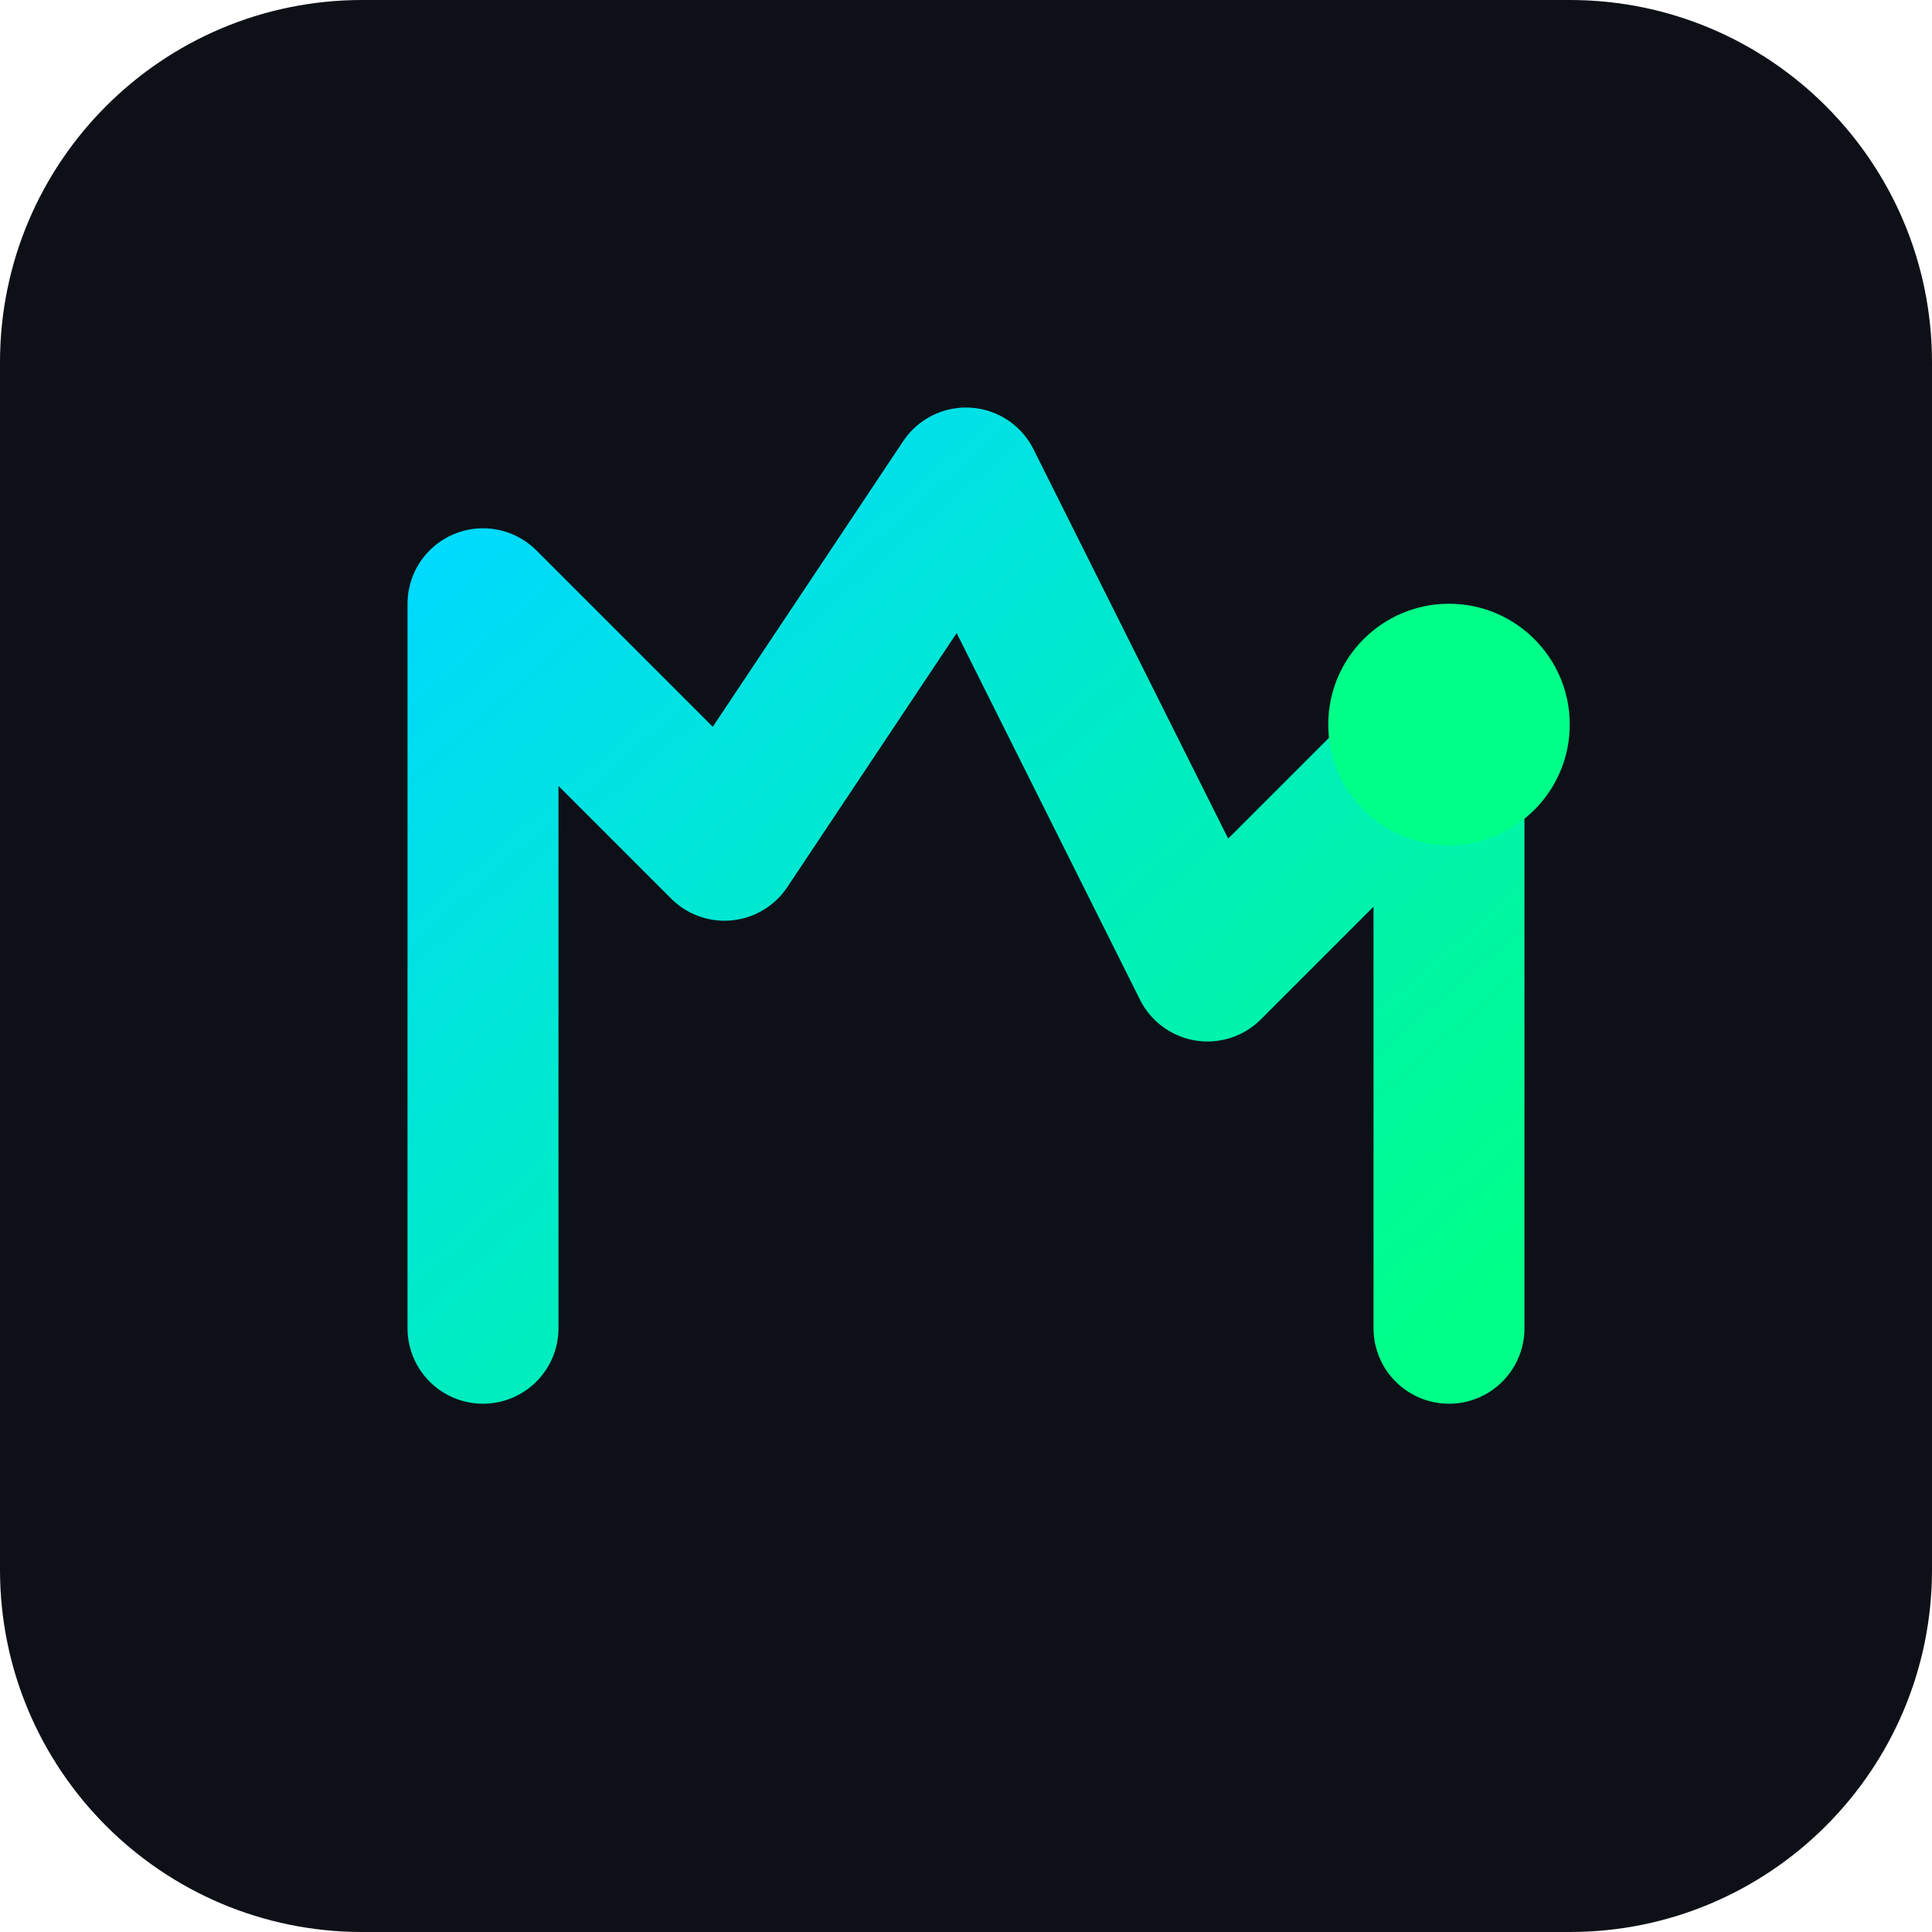
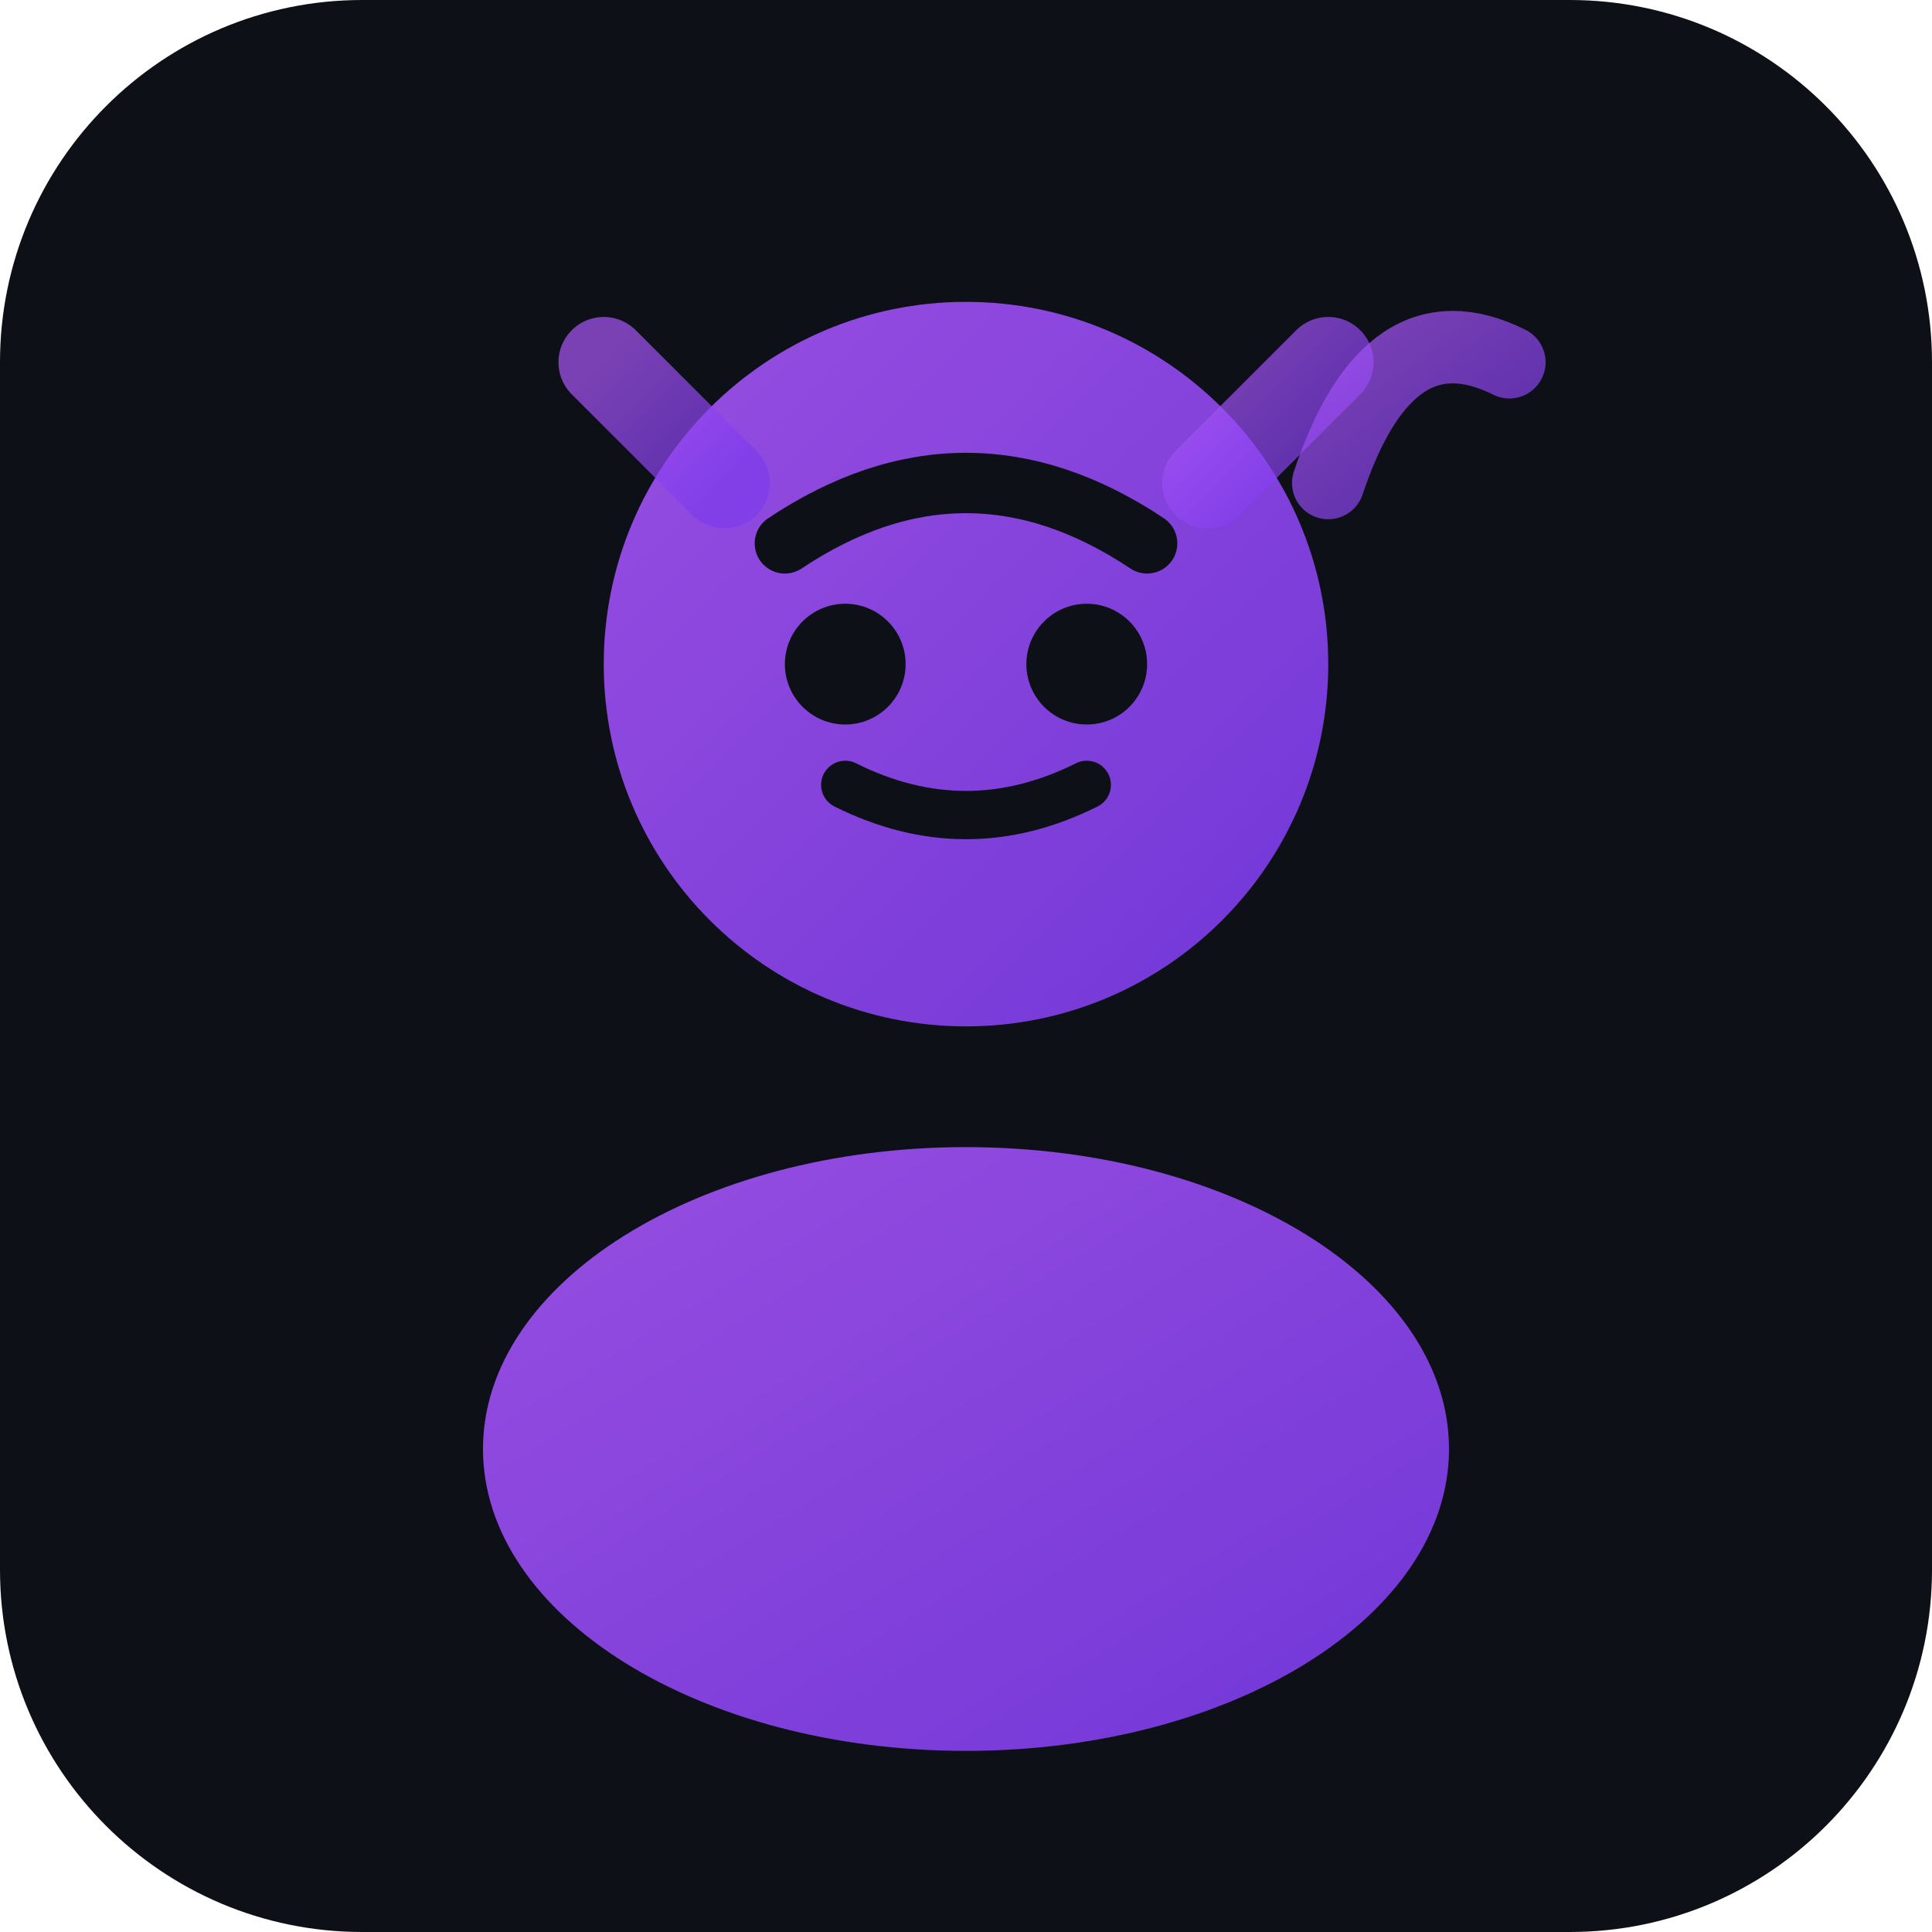
<svg xmlns="http://www.w3.org/2000/svg" viewBox="0 0 32 32">
  <defs>
-     <linearGradient id="grad" x1="0%" y1="0%" x2="100%" y2="100%">
-       <stop offset="0%" style="stop-color:#00d9ff;stop-opacity:1" />
-       <stop offset="100%" style="stop-color:#00ff88;stop-opacity:1" />
+     <linearGradient id="purpleGrad" x1="0%" y1="0%" x2="100%" y2="100%">
+       <stop offset="0%" style="stop-color:#a855f7" />
+       <stop offset="100%" style="stop-color:#7c3aed" />
    </linearGradient>
  </defs>
  <rect width="32" height="32" rx="6" fill="#0d1117" />
-   <path d="M8 22 L8 10 L12 14 L16 8 L20 16 L24 12 L24 22" stroke="url(#grad)" stroke-width="2.5" stroke-linecap="round" stroke-linejoin="round" fill="none" />
-   <circle cx="24" cy="12" r="2" fill="#00ff88" />
+   <circle cx="16" cy="11" r="6" fill="url(#purpleGrad)" opacity="0.9" />
+   <ellipse cx="16" cy="24" rx="8" ry="5" fill="url(#purpleGrad)" opacity="0.9" />
+   <path d="M13 9 Q16 7 19 9" stroke="#0d1117" stroke-width="1" fill="none" stroke-linecap="round" />
+   <circle cx="14" cy="11" r="1" fill="#0d1117" />
+   <circle cx="18" cy="11" r="1" fill="#0d1117" />
+   <path d="M14 13 Q16 14 18 13" stroke="#0d1117" stroke-width="0.8" fill="none" stroke-linecap="round" />
+   <path d="M10 6 L12 8" stroke="url(#purpleGrad)" stroke-width="1.5" stroke-linecap="round" opacity="0.7" />
+   <path d="M22 6 L20 8" stroke="url(#purpleGrad)" stroke-width="1.5" stroke-linecap="round" opacity="0.7" />
+   <path d="M22 8 Q23 5 25 6" stroke="url(#purpleGrad)" stroke-width="1.2" stroke-linecap="round" fill="none" opacity="0.7" />
</svg>
